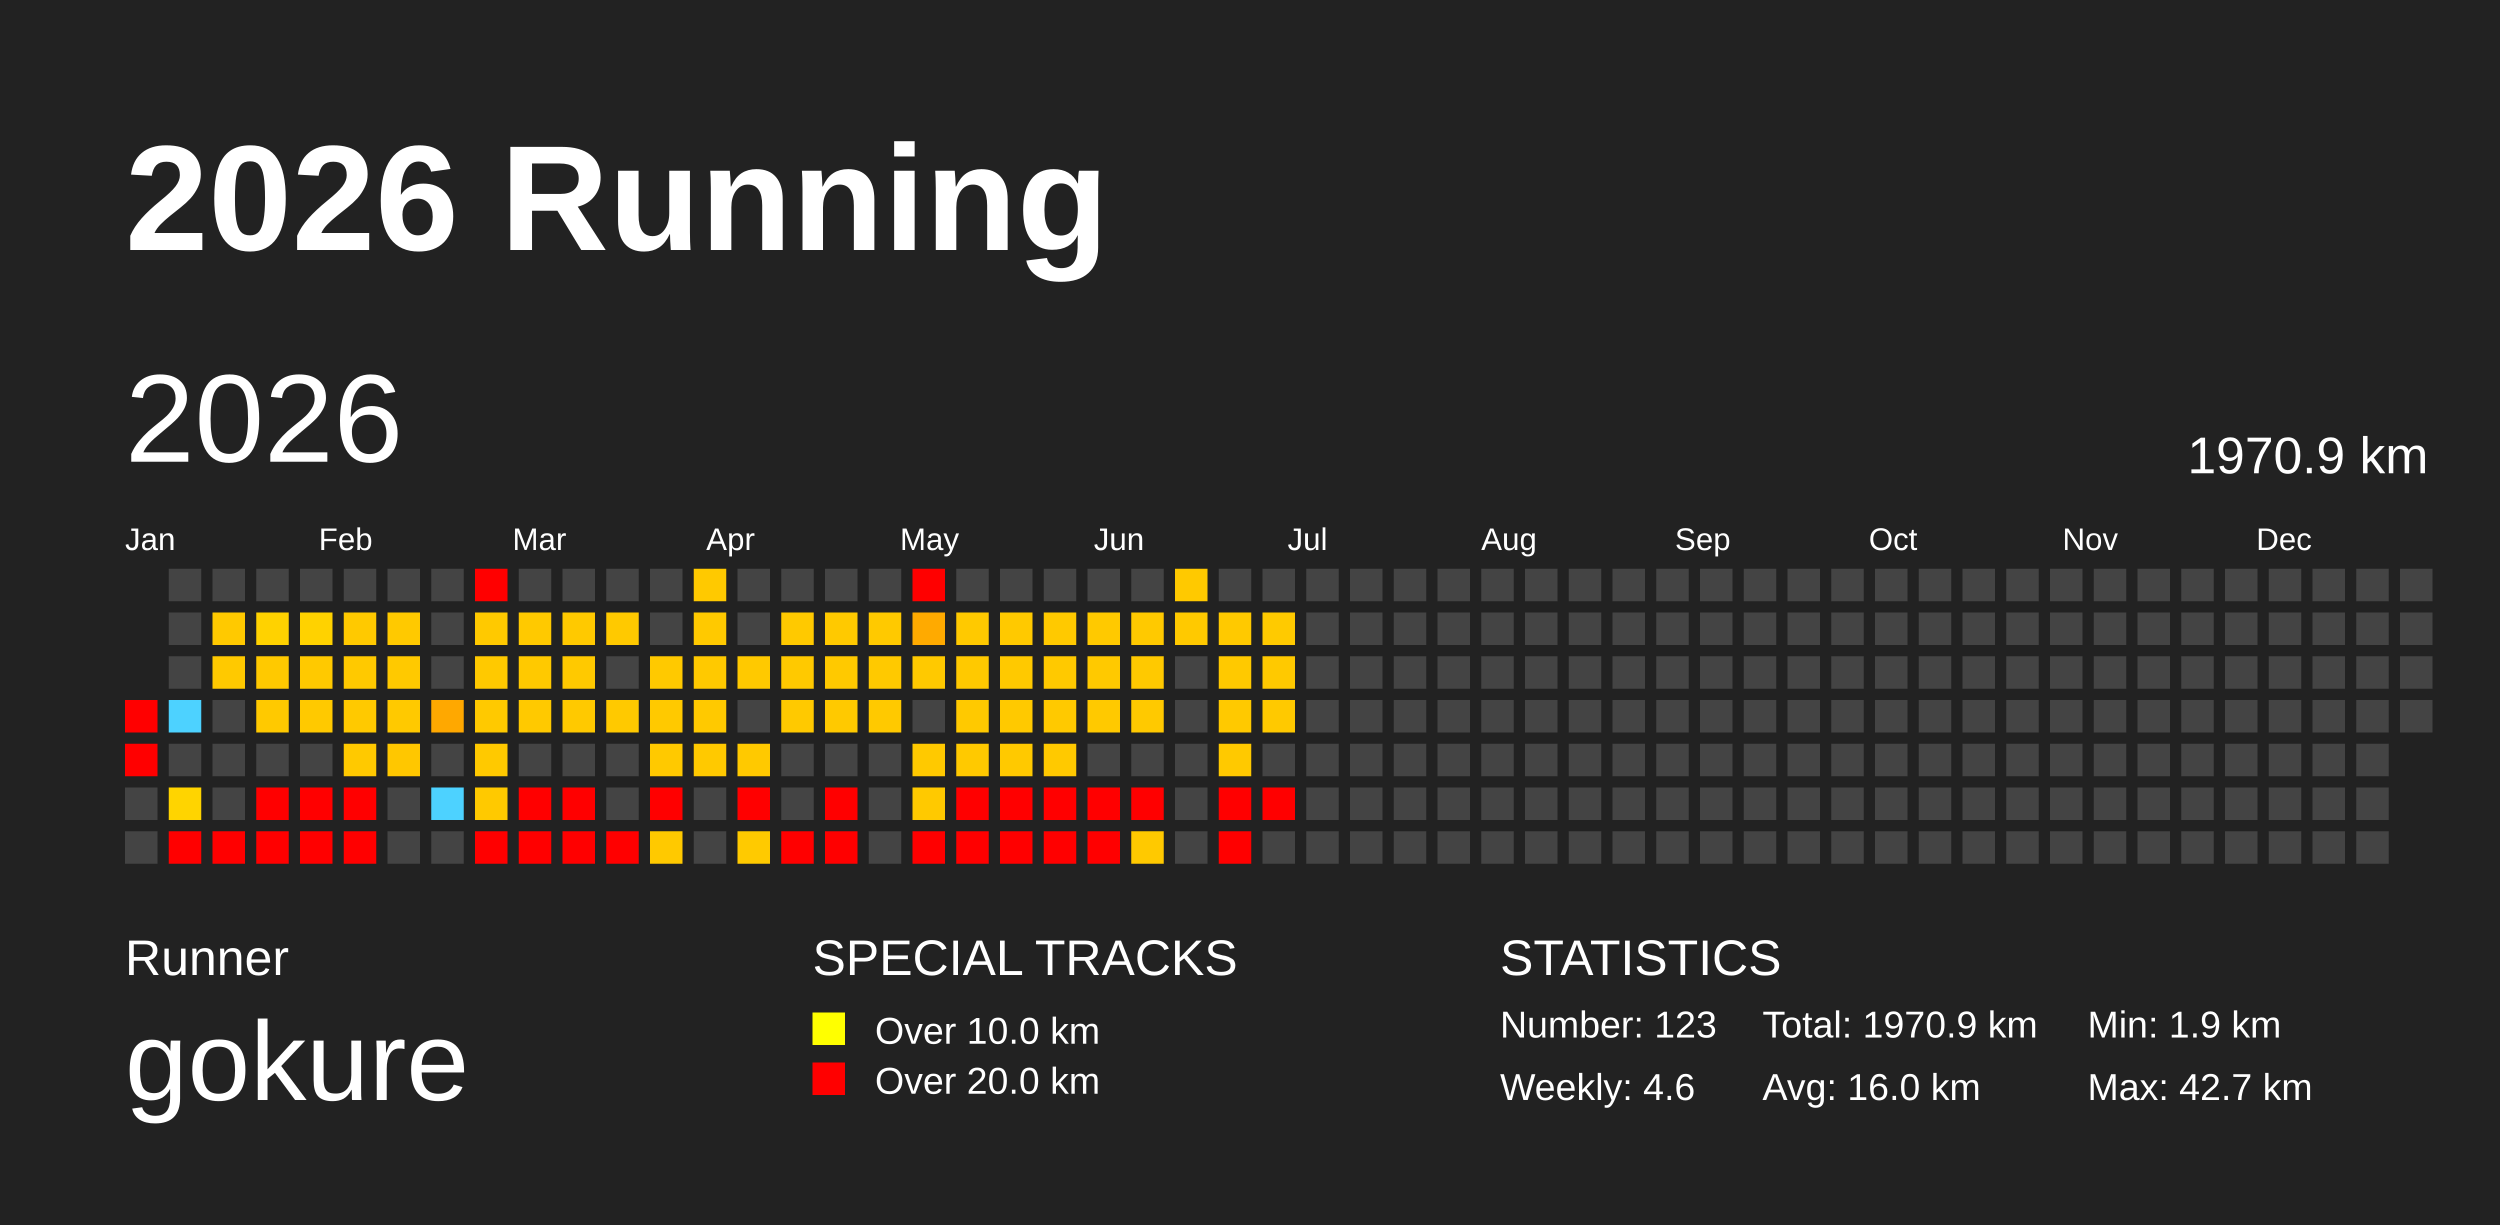
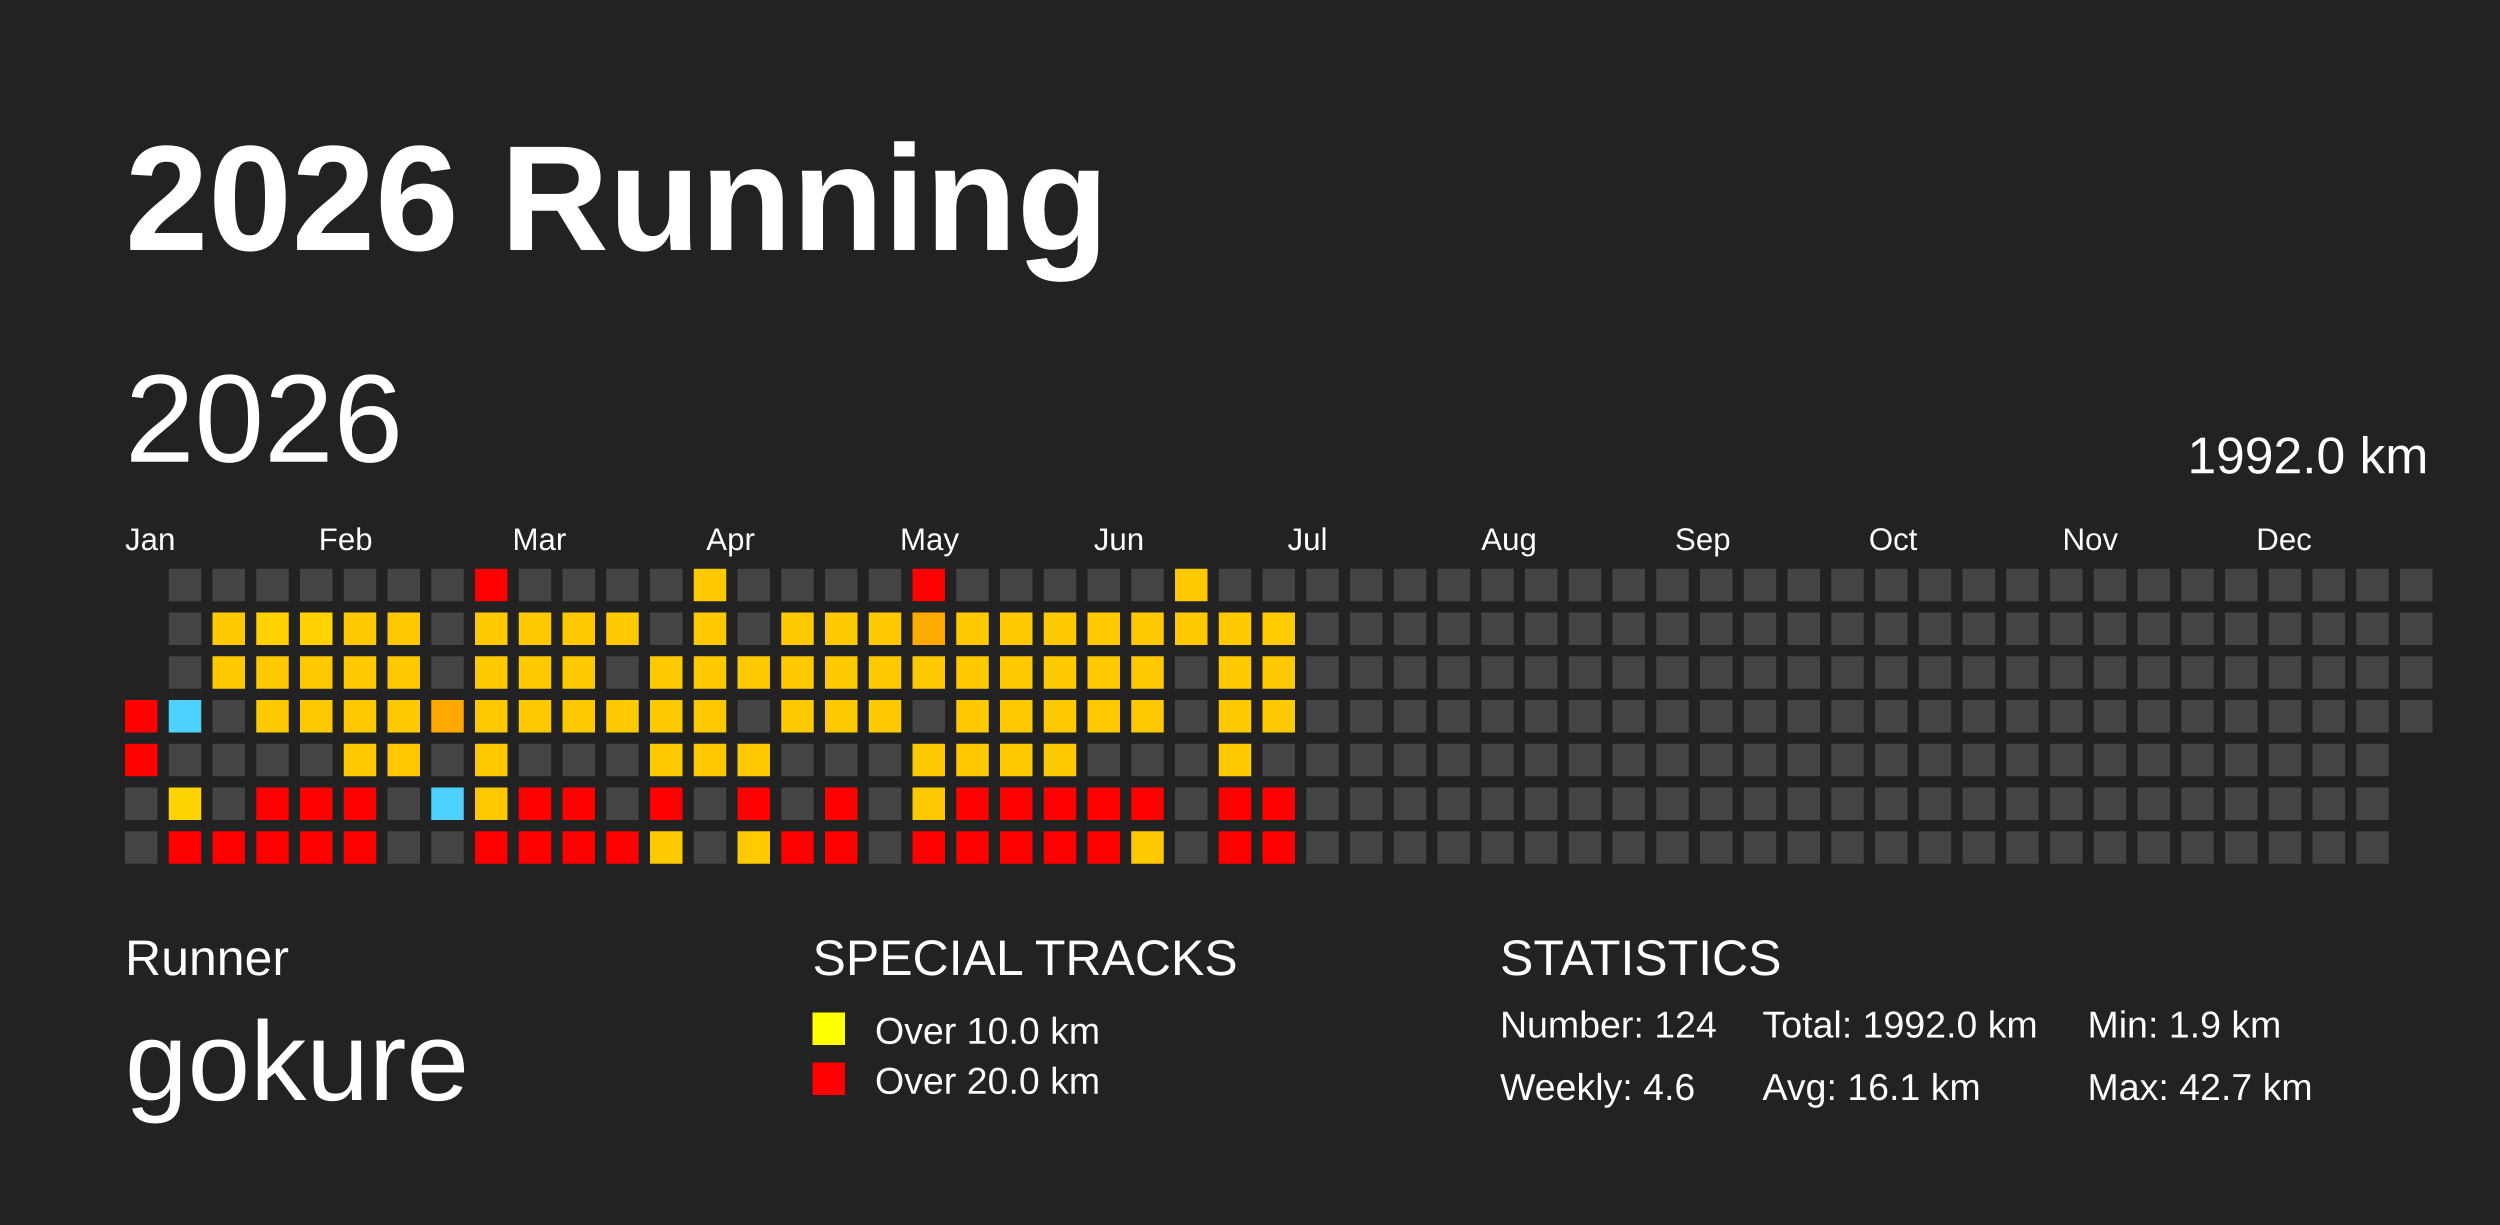
<svg xmlns="http://www.w3.org/2000/svg" baseProfile="full" height="98mm" version="1.1" viewBox="0,0,200,98" width="200mm">
  <defs>
    <pattern height="2" id="indoor-stripe" patternUnits="userSpaceOnUse" width="2">
      <line stroke="white" stroke-opacity="0.45" stroke-width="0.5" x1="0" x2="2" y1="2" y2="0" />
    </pattern>
  </defs>
  <rect fill="#222222" height="98" width="200" x="0" y="0" />
  <text fill="#FFFFFF" style="font-size:12px; font-family:Arial; font-weight:bold;" x="10" y="20">2026 Running</text>
  <text fill="#FFFFFF" style="font-size:4px; font-family:Arial" x="10" y="78">Runner</text>
  <text fill="#FFFFFF" style="font-size:9px; font-family:Arial" x="10" y="88">gokure</text>
  <text fill="#FFFFFF" style="font-size:4px; font-family:Arial" x="65" y="78">SPECIAL TRACKS</text>
  <rect fill="yellow" height="2.6" width="2.6" x="65" y="81" />
  <text fill="#FFFFFF" style="font-size:3px; font-family:Arial" x="70" y="83.5">Over 10.0 km</text>
  <rect fill="red" height="2.6" width="2.6" x="65" y="85" />
  <text fill="#FFFFFF" style="font-size:3px; font-family:Arial" x="70" y="87.5">Over 20.0 km</text>
  <text fill="#FFFFFF" style="font-size:4px; font-family:Arial" x="120" y="78">STATISTICS</text>
-   <text fill="#FFFFFF" style="font-size:3px; font-family:Arial" x="120" y="83">Number: 123</text>
+   <text fill="#FFFFFF" style="font-size:3px; font-family:Arial" x="120" y="83">Number: 124</text>
  <text fill="#FFFFFF" style="font-size:3px; font-family:Arial" x="120" y="88">Weekly: 4.6</text>
-   <text fill="#FFFFFF" style="font-size:3px; font-family:Arial" x="141" y="83">Total: 1970.9 km</text>
-   <text fill="#FFFFFF" style="font-size:3px; font-family:Arial" x="141" y="88">Avg: 16.0 km</text>
+   <text fill="#FFFFFF" style="font-size:3px; font-family:Arial" x="141" y="83">Total: 1992.0 km</text>
+   <text fill="#FFFFFF" style="font-size:3px; font-family:Arial" x="141" y="88">Avg: 16.1 km</text>
  <text fill="#FFFFFF" style="font-size:3px; font-family:Arial" x="167" y="83">Min: 1.9 km</text>
  <text fill="#FFFFFF" style="font-size:3px; font-family:Arial" x="167" y="88">Max: 42.7 km</text>
  <text dominant-baseline="hanging" fill="#FFFFFF" style="font-size:10.0px; font-family:Arial;" x="10" y="30">2026</text>
-   <text dominant-baseline="hanging" fill="#FFFFFF" style="font-size:4.125px; font-family:Arial;" x="175" y="35">1970.9 km</text>
+   <text dominant-baseline="hanging" fill="#FFFFFF" style="font-size:4.125px; font-family:Arial;" x="175" y="35">1992.0 km</text>
  <text fill="#FFFFFF" style="font-size:2.5px; font-family:Arial" x="10.0" y="44">Jan</text>
  <text fill="#FFFFFF" style="font-size:2.5px; font-family:Arial" x="25.5" y="44">Feb</text>
  <text fill="#FFFFFF" style="font-size:2.5px; font-family:Arial" x="41.0" y="44">Mar</text>
  <text fill="#FFFFFF" style="font-size:2.5px; font-family:Arial" x="56.5" y="44">Apr</text>
  <text fill="#FFFFFF" style="font-size:2.5px; font-family:Arial" x="72.0" y="44">May</text>
  <text fill="#FFFFFF" style="font-size:2.5px; font-family:Arial" x="87.5" y="44">Jun</text>
  <text fill="#FFFFFF" style="font-size:2.5px; font-family:Arial" x="103.0" y="44">Jul</text>
  <text fill="#FFFFFF" style="font-size:2.5px; font-family:Arial" x="118.5" y="44">Aug</text>
  <text fill="#FFFFFF" style="font-size:2.5px; font-family:Arial" x="134.0" y="44">Sep</text>
  <text fill="#FFFFFF" style="font-size:2.5px; font-family:Arial" x="149.5" y="44">Oct</text>
  <text fill="#FFFFFF" style="font-size:2.5px; font-family:Arial" x="165.0" y="44">Nov</text>
  <text fill="#FFFFFF" style="font-size:2.5px; font-family:Arial" x="180.5" y="44">Dec</text>
  <rect fill="red" height="2.6" width="2.6" x="10.0" y="56.0" />
  <rect fill="red" height="2.6" width="2.6" x="10.0" y="59.5" />
  <rect fill="#444444" height="2.6" width="2.6" x="10.0" y="63.0" />
  <rect fill="#444444" height="2.6" width="2.6" x="10.0" y="66.5" />
  <rect fill="#444444" height="2.6" width="2.6" x="13.5" y="45.5" />
  <rect fill="#444444" height="2.6" width="2.6" x="13.5" y="49.0" />
  <rect fill="#444444" height="2.6" width="2.6" x="13.5" y="52.5" />
  <rect fill="#4dd2ff" height="2.6" width="2.6" x="13.5" y="56.0" />
  <rect fill="#444444" height="2.6" width="2.6" x="13.5" y="59.5" />
  <rect fill="#ffd400" height="2.6" width="2.6" x="13.5" y="63.0" />
  <rect fill="red" height="2.6" width="2.6" x="13.5" y="66.5" />
  <rect fill="#444444" height="2.6" width="2.6" x="17.0" y="45.5" />
  <rect fill="#ffc900" height="2.6" width="2.6" x="17.0" y="49.0" />
  <rect fill="#ffc900" height="2.6" width="2.6" x="17.0" y="52.5" />
  <rect fill="#444444" height="2.6" width="2.6" x="17.0" y="56.0" />
  <rect fill="#444444" height="2.6" width="2.6" x="17.0" y="59.5" />
  <rect fill="#444444" height="2.6" width="2.6" x="17.0" y="63.0" />
  <rect fill="red" height="2.6" width="2.6" x="17.0" y="66.5" />
  <rect fill="#444444" height="2.6" width="2.6" x="20.5" y="45.5" />
  <rect fill="#ffd200" height="2.6" width="2.6" x="20.5" y="49.0" />
  <rect fill="#ffc900" height="2.6" width="2.6" x="20.5" y="52.5" />
  <rect fill="#ffc900" height="2.6" width="2.6" x="20.5" y="56.0" />
  <rect fill="#444444" height="2.6" width="2.6" x="20.5" y="59.5" />
  <rect fill="red" height="2.6" width="2.6" x="20.5" y="63.0" />
  <rect fill="red" height="2.6" width="2.6" x="20.5" y="66.5" />
  <rect fill="#444444" height="2.6" width="2.6" x="24.0" y="45.5" />
  <rect fill="#ffd200" height="2.6" width="2.6" x="24.0" y="49.0" />
  <rect fill="#ffc900" height="2.6" width="2.6" x="24.0" y="52.5" />
  <rect fill="#ffc900" height="2.6" width="2.6" x="24.0" y="56.0" />
  <rect fill="#444444" height="2.6" width="2.6" x="24.0" y="59.5" />
  <rect fill="red" height="2.6" width="2.6" x="24.0" y="63.0" />
  <rect fill="red" height="2.6" width="2.6" x="24.0" y="66.5" />
  <rect fill="#444444" height="2.6" width="2.6" x="27.5" y="45.5" />
  <rect fill="#ffc900" height="2.6" width="2.6" x="27.5" y="49.0" />
  <rect fill="#ffc900" height="2.6" width="2.6" x="27.5" y="52.5" />
  <rect fill="#ffc900" height="2.6" width="2.6" x="27.5" y="56.0" />
  <rect fill="#ffc900" height="2.6" width="2.6" x="27.5" y="59.5" />
  <rect fill="red" height="2.6" width="2.6" x="27.5" y="63.0" />
  <rect fill="red" height="2.6" width="2.6" x="27.5" y="66.5" />
  <rect fill="#444444" height="2.6" width="2.6" x="31.0" y="45.5" />
  <rect fill="#ffc900" height="2.6" width="2.6" x="31.0" y="49.0" />
  <rect fill="#ffc900" height="2.6" width="2.6" x="31.0" y="52.5" />
  <rect fill="#ffc900" height="2.6" width="2.6" x="31.0" y="56.0" />
  <rect fill="#ffc700" height="2.6" width="2.6" x="31.0" y="59.5" />
  <rect fill="#444444" height="2.6" width="2.6" x="31.0" y="63.0" />
  <rect fill="#444444" height="2.6" width="2.6" x="31.0" y="66.5" />
  <rect fill="#444444" height="2.6" width="2.6" x="34.5" y="45.5" />
  <rect fill="#444444" height="2.6" width="2.6" x="34.5" y="49.0" />
  <rect fill="#444444" height="2.6" width="2.6" x="34.5" y="52.5" />
  <rect fill="#ffa800" height="2.6" width="2.6" x="34.5" y="56.0" />
  <rect fill="#444444" height="2.6" width="2.6" x="34.5" y="59.5" />
  <rect fill="#4dd2ff" height="2.6" width="2.6" x="34.5" y="63.0" />
  <rect fill="#444444" height="2.6" width="2.6" x="34.5" y="66.5" />
  <rect fill="red" height="2.6" width="2.6" x="38.0" y="45.5" />
  <rect fill="#ffc900" height="2.6" width="2.6" x="38.0" y="49.0" />
  <rect fill="#ffc900" height="2.6" width="2.6" x="38.0" y="52.5" />
  <rect fill="#ffc900" height="2.6" width="2.6" x="38.0" y="56.0" />
  <rect fill="#ffc900" height="2.6" width="2.6" x="38.0" y="59.5" />
  <rect fill="#ffc900" height="2.6" width="2.6" x="38.0" y="63.0" />
  <rect fill="red" height="2.6" width="2.6" x="38.0" y="66.5" />
  <rect fill="#444444" height="2.6" width="2.6" x="41.5" y="45.5" />
  <rect fill="#ffc900" height="2.6" width="2.6" x="41.5" y="49.0" />
  <rect fill="#ffc900" height="2.6" width="2.6" x="41.5" y="52.5" />
  <rect fill="#ffc900" height="2.6" width="2.6" x="41.5" y="56.0" />
  <rect fill="#444444" height="2.6" width="2.6" x="41.5" y="59.5" />
  <rect fill="red" height="2.6" width="2.6" x="41.5" y="63.0" />
  <rect fill="red" height="2.6" width="2.6" x="41.5" y="66.5" />
  <rect fill="#444444" height="2.6" width="2.6" x="45.0" y="45.5" />
  <rect fill="#ffc900" height="2.6" width="2.6" x="45.0" y="49.0" />
  <rect fill="#ffc900" height="2.6" width="2.6" x="45.0" y="52.5" />
  <rect fill="#ffc900" height="2.6" width="2.6" x="45.0" y="56.0" />
  <rect fill="#444444" height="2.6" width="2.6" x="45.0" y="59.5" />
  <rect fill="red" height="2.6" width="2.6" x="45.0" y="63.0" />
  <rect fill="red" height="2.6" width="2.6" x="45.0" y="66.5" />
  <rect fill="#444444" height="2.6" width="2.6" x="48.5" y="45.5" />
  <rect fill="#ffc900" height="2.6" width="2.6" x="48.5" y="49.0" />
  <rect fill="#444444" height="2.6" width="2.6" x="48.5" y="52.5" />
  <rect fill="#ffc900" height="2.6" width="2.6" x="48.5" y="56.0" />
  <rect fill="#444444" height="2.6" width="2.6" x="48.5" y="59.5" />
  <rect fill="#444444" height="2.6" width="2.6" x="48.5" y="63.0" />
  <rect fill="red" height="2.6" width="2.6" x="48.5" y="66.5" />
  <rect fill="#444444" height="2.6" width="2.6" x="52.0" y="45.5" />
  <rect fill="#444444" height="2.6" width="2.6" x="52.0" y="49.0" />
  <rect fill="#ffc900" height="2.6" width="2.6" x="52.0" y="52.5" />
  <rect fill="#ffc900" height="2.6" width="2.6" x="52.0" y="56.0" />
  <rect fill="#ffc900" height="2.6" width="2.6" x="52.0" y="59.5" />
  <rect fill="red" height="2.6" width="2.6" x="52.0" y="63.0" />
  <rect fill="#ffc900" height="2.6" width="2.6" x="52.0" y="66.5" />
  <rect fill="#ffc900" height="2.6" width="2.6" x="55.5" y="45.5" />
  <rect fill="#ffc900" height="2.6" width="2.6" x="55.5" y="49.0" />
  <rect fill="#ffc900" height="2.6" width="2.6" x="55.5" y="52.5" />
  <rect fill="#ffc900" height="2.6" width="2.6" x="55.5" y="56.0" />
  <rect fill="#ffc900" height="2.6" width="2.6" x="55.5" y="59.5" />
  <rect fill="#444444" height="2.6" width="2.6" x="55.5" y="63.0" />
  <rect fill="#444444" height="2.6" width="2.6" x="55.5" y="66.5" />
  <rect fill="#444444" height="2.6" width="2.6" x="59.0" y="45.5" />
  <rect fill="#444444" height="2.6" width="2.6" x="59.0" y="49.0" />
  <rect fill="#ffc900" height="2.6" width="2.6" x="59.0" y="52.5" />
  <rect fill="#444444" height="2.6" width="2.6" x="59.0" y="56.0" />
  <rect fill="#ffc900" height="2.6" width="2.6" x="59.0" y="59.5" />
  <rect fill="red" height="2.6" width="2.6" x="59.0" y="63.0" />
  <rect fill="#ffca00" height="2.6" width="2.6" x="59.0" y="66.5" />
  <rect fill="#444444" height="2.6" width="2.6" x="62.5" y="45.5" />
  <rect fill="#ffc900" height="2.6" width="2.6" x="62.5" y="49.0" />
  <rect fill="#ffc900" height="2.6" width="2.6" x="62.5" y="52.5" />
  <rect fill="#ffc900" height="2.6" width="2.6" x="62.5" y="56.0" />
  <rect fill="#444444" height="2.6" width="2.6" x="62.5" y="59.5" />
  <rect fill="#444444" height="2.6" width="2.6" x="62.5" y="63.0" />
  <rect fill="red" height="2.6" width="2.6" x="62.5" y="66.5" />
  <rect fill="#444444" height="2.6" width="2.6" x="66.0" y="45.5" />
  <rect fill="#ffc900" height="2.6" width="2.6" x="66.0" y="49.0" />
  <rect fill="#ffc900" height="2.6" width="2.6" x="66.0" y="52.5" />
  <rect fill="#ffc900" height="2.6" width="2.6" x="66.0" y="56.0" />
  <rect fill="#444444" height="2.6" width="2.6" x="66.0" y="59.5" />
  <rect fill="red" height="2.6" width="2.6" x="66.0" y="63.0" />
  <rect fill="red" height="2.6" width="2.6" x="66.0" y="66.5" />
  <rect fill="#444444" height="2.6" width="2.6" x="69.5" y="45.5" />
  <rect fill="#ffc900" height="2.6" width="2.6" x="69.5" y="49.0" />
  <rect fill="#ffc900" height="2.6" width="2.6" x="69.5" y="52.5" />
  <rect fill="#ffc900" height="2.6" width="2.6" x="69.5" y="56.0" />
  <rect fill="#444444" height="2.6" width="2.6" x="69.5" y="59.5" />
  <rect fill="#444444" height="2.6" width="2.6" x="69.5" y="63.0" />
  <rect fill="#444444" height="2.6" width="2.6" x="69.5" y="66.5" />
  <rect fill="red" height="2.6" width="2.6" x="73.0" y="45.5" />
  <rect fill="#ffaa00" height="2.6" width="2.6" x="73.0" y="49.0" />
  <rect fill="#ffc900" height="2.6" width="2.6" x="73.0" y="52.5" />
  <rect fill="#444444" height="2.6" width="2.6" x="73.0" y="56.0" />
  <rect fill="#ffc900" height="2.6" width="2.6" x="73.0" y="59.5" />
  <rect fill="#ffc900" height="2.6" width="2.6" x="73.0" y="63.0" />
  <rect fill="red" height="2.6" width="2.6" x="73.0" y="66.5" />
  <rect fill="#444444" height="2.6" width="2.6" x="76.5" y="45.5" />
  <rect fill="#ffc900" height="2.6" width="2.6" x="76.5" y="49.0" />
  <rect fill="#ffc900" height="2.6" width="2.6" x="76.5" y="52.5" />
  <rect fill="#ffc900" height="2.6" width="2.6" x="76.5" y="56.0" />
  <rect fill="#ffc900" height="2.6" width="2.6" x="76.5" y="59.5" />
  <rect fill="red" height="2.6" width="2.6" x="76.5" y="63.0" />
  <rect fill="red" height="2.6" width="2.6" x="76.5" y="66.5" />
  <rect fill="#444444" height="2.6" width="2.6" x="80.0" y="45.5" />
  <rect fill="#ffc900" height="2.6" width="2.6" x="80.0" y="49.0" />
  <rect fill="#ffc900" height="2.6" width="2.6" x="80.0" y="52.5" />
  <rect fill="#ffc900" height="2.6" width="2.6" x="80.0" y="56.0" />
  <rect fill="#ffc900" height="2.6" width="2.6" x="80.0" y="59.5" />
  <rect fill="red" height="2.6" width="2.6" x="80.0" y="63.0" />
  <rect fill="red" height="2.6" width="2.6" x="80.0" y="66.5" />
  <rect fill="#444444" height="2.6" width="2.6" x="83.5" y="45.5" />
  <rect fill="#ffc900" height="2.6" width="2.6" x="83.5" y="49.0" />
  <rect fill="#ffc900" height="2.6" width="2.6" x="83.5" y="52.5" />
  <rect fill="#ffc900" height="2.6" width="2.6" x="83.5" y="56.0" />
  <rect fill="#ffc900" height="2.6" width="2.6" x="83.5" y="59.5" />
  <rect fill="red" height="2.6" width="2.6" x="83.5" y="63.0" />
  <rect fill="red" height="2.6" width="2.6" x="83.5" y="66.5" />
  <rect fill="#444444" height="2.6" width="2.6" x="87.0" y="45.5" />
  <rect fill="#ffc900" height="2.6" width="2.6" x="87.0" y="49.0" />
  <rect fill="#ffc900" height="2.6" width="2.6" x="87.0" y="52.5" />
  <rect fill="#ffc900" height="2.6" width="2.6" x="87.0" y="56.0" />
  <rect fill="#444444" height="2.6" width="2.6" x="87.0" y="59.5" />
  <rect fill="red" height="2.6" width="2.6" x="87.0" y="63.0" />
  <rect fill="red" height="2.6" width="2.6" x="87.0" y="66.5" />
  <rect fill="#444444" height="2.6" width="2.6" x="90.5" y="45.5" />
  <rect fill="#ffc900" height="2.6" width="2.6" x="90.5" y="49.0" />
  <rect fill="#ffc900" height="2.6" width="2.6" x="90.5" y="52.5" />
  <rect fill="#ffc900" height="2.6" width="2.6" x="90.5" y="56.0" />
  <rect fill="#444444" height="2.6" width="2.6" x="90.5" y="59.5" />
  <rect fill="red" height="2.6" width="2.6" x="90.5" y="63.0" />
  <rect fill="#ffc900" height="2.6" width="2.6" x="90.5" y="66.5" />
  <rect fill="#ffc900" height="2.6" width="2.6" x="94.0" y="45.5" />
  <rect fill="#ffc900" height="2.6" width="2.6" x="94.0" y="49.0" />
  <rect fill="#444444" height="2.6" width="2.6" x="94.0" y="52.5" />
  <rect fill="#444444" height="2.6" width="2.6" x="94.0" y="56.0" />
  <rect fill="#444444" height="2.6" width="2.6" x="94.0" y="59.5" />
  <rect fill="#444444" height="2.6" width="2.6" x="94.0" y="63.0" />
  <rect fill="#444444" height="2.6" width="2.6" x="94.0" y="66.5" />
  <rect fill="#444444" height="2.6" width="2.6" x="97.5" y="45.5" />
  <rect fill="#ffc900" height="2.6" width="2.6" x="97.5" y="49.0" />
  <rect fill="#ffc900" height="2.6" width="2.6" x="97.5" y="52.5" />
  <rect fill="#ffc900" height="2.6" width="2.6" x="97.5" y="56.0" />
  <rect fill="#ffc900" height="2.6" width="2.6" x="97.5" y="59.5" />
  <rect fill="red" height="2.6" width="2.6" x="97.5" y="63.0" />
  <rect fill="red" height="2.6" width="2.6" x="97.5" y="66.5" />
  <rect fill="#444444" height="2.6" width="2.6" x="101.0" y="45.5" />
  <rect fill="#ffca00" height="2.6" width="2.6" x="101.0" y="49.0" />
  <rect fill="#ffc900" height="2.6" width="2.6" x="101.0" y="52.5" />
  <rect fill="#ffc900" height="2.6" width="2.6" x="101.0" y="56.0" />
  <rect fill="#444444" height="2.6" width="2.6" x="101.0" y="59.5" />
  <rect fill="red" height="2.6" width="2.6" x="101.0" y="63.0" />
-   <rect fill="#444444" height="2.6" width="2.6" x="101.0" y="66.5" />
+   <rect fill="red" height="2.6" width="2.6" x="101.0" y="66.5" />
  <rect fill="#444444" height="2.6" width="2.6" x="104.5" y="45.5" />
  <rect fill="#444444" height="2.6" width="2.6" x="104.5" y="49.0" />
  <rect fill="#444444" height="2.6" width="2.6" x="104.5" y="52.5" />
  <rect fill="#444444" height="2.6" width="2.6" x="104.5" y="56.0" />
  <rect fill="#444444" height="2.6" width="2.6" x="104.5" y="59.5" />
  <rect fill="#444444" height="2.6" width="2.6" x="104.5" y="63.0" />
  <rect fill="#444444" height="2.6" width="2.6" x="104.5" y="66.5" />
  <rect fill="#444444" height="2.6" width="2.6" x="108.0" y="45.5" />
  <rect fill="#444444" height="2.6" width="2.6" x="108.0" y="49.0" />
  <rect fill="#444444" height="2.6" width="2.6" x="108.0" y="52.5" />
  <rect fill="#444444" height="2.6" width="2.6" x="108.0" y="56.0" />
  <rect fill="#444444" height="2.6" width="2.6" x="108.0" y="59.5" />
  <rect fill="#444444" height="2.6" width="2.6" x="108.0" y="63.0" />
  <rect fill="#444444" height="2.6" width="2.6" x="108.0" y="66.5" />
  <rect fill="#444444" height="2.6" width="2.6" x="111.5" y="45.5" />
  <rect fill="#444444" height="2.6" width="2.6" x="111.5" y="49.0" />
  <rect fill="#444444" height="2.6" width="2.6" x="111.5" y="52.5" />
  <rect fill="#444444" height="2.6" width="2.6" x="111.5" y="56.0" />
  <rect fill="#444444" height="2.6" width="2.6" x="111.5" y="59.5" />
  <rect fill="#444444" height="2.6" width="2.6" x="111.5" y="63.0" />
  <rect fill="#444444" height="2.6" width="2.6" x="111.5" y="66.5" />
  <rect fill="#444444" height="2.6" width="2.6" x="115.0" y="45.5" />
  <rect fill="#444444" height="2.6" width="2.6" x="115.0" y="49.0" />
  <rect fill="#444444" height="2.6" width="2.6" x="115.0" y="52.5" />
  <rect fill="#444444" height="2.6" width="2.6" x="115.0" y="56.0" />
  <rect fill="#444444" height="2.6" width="2.6" x="115.0" y="59.5" />
  <rect fill="#444444" height="2.6" width="2.6" x="115.0" y="63.0" />
  <rect fill="#444444" height="2.6" width="2.6" x="115.0" y="66.5" />
  <rect fill="#444444" height="2.6" width="2.6" x="118.5" y="45.5" />
  <rect fill="#444444" height="2.6" width="2.6" x="118.5" y="49.0" />
  <rect fill="#444444" height="2.6" width="2.6" x="118.5" y="52.5" />
  <rect fill="#444444" height="2.6" width="2.6" x="118.5" y="56.0" />
  <rect fill="#444444" height="2.6" width="2.6" x="118.5" y="59.5" />
  <rect fill="#444444" height="2.6" width="2.6" x="118.5" y="63.0" />
  <rect fill="#444444" height="2.6" width="2.6" x="118.5" y="66.5" />
  <rect fill="#444444" height="2.6" width="2.6" x="122.0" y="45.5" />
  <rect fill="#444444" height="2.6" width="2.6" x="122.0" y="49.0" />
  <rect fill="#444444" height="2.6" width="2.6" x="122.0" y="52.5" />
  <rect fill="#444444" height="2.6" width="2.6" x="122.0" y="56.0" />
  <rect fill="#444444" height="2.6" width="2.6" x="122.0" y="59.5" />
  <rect fill="#444444" height="2.6" width="2.6" x="122.0" y="63.0" />
  <rect fill="#444444" height="2.6" width="2.6" x="122.0" y="66.5" />
  <rect fill="#444444" height="2.6" width="2.6" x="125.5" y="45.5" />
  <rect fill="#444444" height="2.6" width="2.6" x="125.5" y="49.0" />
  <rect fill="#444444" height="2.6" width="2.6" x="125.5" y="52.5" />
  <rect fill="#444444" height="2.6" width="2.6" x="125.5" y="56.0" />
  <rect fill="#444444" height="2.6" width="2.6" x="125.5" y="59.5" />
  <rect fill="#444444" height="2.6" width="2.6" x="125.5" y="63.0" />
  <rect fill="#444444" height="2.6" width="2.6" x="125.5" y="66.5" />
  <rect fill="#444444" height="2.6" width="2.6" x="129.0" y="45.5" />
  <rect fill="#444444" height="2.6" width="2.6" x="129.0" y="49.0" />
  <rect fill="#444444" height="2.6" width="2.6" x="129.0" y="52.5" />
  <rect fill="#444444" height="2.6" width="2.6" x="129.0" y="56.0" />
  <rect fill="#444444" height="2.6" width="2.6" x="129.0" y="59.5" />
  <rect fill="#444444" height="2.6" width="2.6" x="129.0" y="63.0" />
  <rect fill="#444444" height="2.6" width="2.6" x="129.0" y="66.5" />
  <rect fill="#444444" height="2.6" width="2.6" x="132.5" y="45.5" />
  <rect fill="#444444" height="2.6" width="2.6" x="132.5" y="49.0" />
  <rect fill="#444444" height="2.6" width="2.6" x="132.5" y="52.5" />
  <rect fill="#444444" height="2.6" width="2.6" x="132.5" y="56.0" />
  <rect fill="#444444" height="2.6" width="2.6" x="132.5" y="59.5" />
  <rect fill="#444444" height="2.6" width="2.6" x="132.5" y="63.0" />
  <rect fill="#444444" height="2.6" width="2.6" x="132.5" y="66.5" />
  <rect fill="#444444" height="2.6" width="2.6" x="136.0" y="45.5" />
  <rect fill="#444444" height="2.6" width="2.6" x="136.0" y="49.0" />
  <rect fill="#444444" height="2.6" width="2.6" x="136.0" y="52.5" />
  <rect fill="#444444" height="2.6" width="2.6" x="136.0" y="56.0" />
  <rect fill="#444444" height="2.6" width="2.6" x="136.0" y="59.5" />
  <rect fill="#444444" height="2.6" width="2.6" x="136.0" y="63.0" />
  <rect fill="#444444" height="2.6" width="2.6" x="136.0" y="66.5" />
  <rect fill="#444444" height="2.6" width="2.6" x="139.5" y="45.5" />
  <rect fill="#444444" height="2.6" width="2.6" x="139.5" y="49.0" />
  <rect fill="#444444" height="2.6" width="2.6" x="139.5" y="52.5" />
  <rect fill="#444444" height="2.6" width="2.6" x="139.5" y="56.0" />
  <rect fill="#444444" height="2.6" width="2.6" x="139.5" y="59.5" />
  <rect fill="#444444" height="2.6" width="2.6" x="139.5" y="63.0" />
  <rect fill="#444444" height="2.6" width="2.6" x="139.5" y="66.5" />
  <rect fill="#444444" height="2.6" width="2.6" x="143.0" y="45.5" />
  <rect fill="#444444" height="2.6" width="2.6" x="143.0" y="49.0" />
  <rect fill="#444444" height="2.6" width="2.6" x="143.0" y="52.5" />
  <rect fill="#444444" height="2.6" width="2.6" x="143.0" y="56.0" />
  <rect fill="#444444" height="2.6" width="2.6" x="143.0" y="59.5" />
  <rect fill="#444444" height="2.6" width="2.6" x="143.0" y="63.0" />
  <rect fill="#444444" height="2.6" width="2.6" x="143.0" y="66.5" />
  <rect fill="#444444" height="2.6" width="2.6" x="146.5" y="45.5" />
  <rect fill="#444444" height="2.6" width="2.6" x="146.5" y="49.0" />
  <rect fill="#444444" height="2.6" width="2.6" x="146.5" y="52.5" />
  <rect fill="#444444" height="2.6" width="2.6" x="146.5" y="56.0" />
  <rect fill="#444444" height="2.6" width="2.6" x="146.5" y="59.5" />
  <rect fill="#444444" height="2.6" width="2.6" x="146.5" y="63.0" />
  <rect fill="#444444" height="2.6" width="2.6" x="146.5" y="66.5" />
  <rect fill="#444444" height="2.6" width="2.6" x="150.0" y="45.5" />
  <rect fill="#444444" height="2.6" width="2.6" x="150.0" y="49.0" />
  <rect fill="#444444" height="2.6" width="2.6" x="150.0" y="52.5" />
  <rect fill="#444444" height="2.6" width="2.6" x="150.0" y="56.0" />
  <rect fill="#444444" height="2.6" width="2.6" x="150.0" y="59.5" />
  <rect fill="#444444" height="2.6" width="2.6" x="150.0" y="63.0" />
  <rect fill="#444444" height="2.6" width="2.6" x="150.0" y="66.5" />
  <rect fill="#444444" height="2.6" width="2.6" x="153.5" y="45.5" />
  <rect fill="#444444" height="2.6" width="2.6" x="153.5" y="49.0" />
  <rect fill="#444444" height="2.6" width="2.6" x="153.5" y="52.5" />
  <rect fill="#444444" height="2.6" width="2.6" x="153.5" y="56.0" />
  <rect fill="#444444" height="2.6" width="2.6" x="153.5" y="59.5" />
  <rect fill="#444444" height="2.6" width="2.6" x="153.5" y="63.0" />
  <rect fill="#444444" height="2.6" width="2.6" x="153.5" y="66.5" />
  <rect fill="#444444" height="2.6" width="2.6" x="157.0" y="45.5" />
  <rect fill="#444444" height="2.6" width="2.6" x="157.0" y="49.0" />
  <rect fill="#444444" height="2.6" width="2.6" x="157.0" y="52.5" />
  <rect fill="#444444" height="2.6" width="2.6" x="157.0" y="56.0" />
  <rect fill="#444444" height="2.6" width="2.6" x="157.0" y="59.5" />
  <rect fill="#444444" height="2.6" width="2.6" x="157.0" y="63.0" />
  <rect fill="#444444" height="2.6" width="2.6" x="157.0" y="66.5" />
  <rect fill="#444444" height="2.6" width="2.6" x="160.5" y="45.5" />
  <rect fill="#444444" height="2.6" width="2.6" x="160.5" y="49.0" />
  <rect fill="#444444" height="2.6" width="2.6" x="160.5" y="52.5" />
  <rect fill="#444444" height="2.6" width="2.6" x="160.5" y="56.0" />
  <rect fill="#444444" height="2.6" width="2.6" x="160.5" y="59.5" />
  <rect fill="#444444" height="2.6" width="2.6" x="160.5" y="63.0" />
  <rect fill="#444444" height="2.6" width="2.6" x="160.5" y="66.5" />
  <rect fill="#444444" height="2.6" width="2.6" x="164.0" y="45.5" />
  <rect fill="#444444" height="2.6" width="2.6" x="164.0" y="49.0" />
  <rect fill="#444444" height="2.6" width="2.6" x="164.0" y="52.5" />
  <rect fill="#444444" height="2.6" width="2.6" x="164.0" y="56.0" />
  <rect fill="#444444" height="2.6" width="2.6" x="164.0" y="59.5" />
  <rect fill="#444444" height="2.6" width="2.6" x="164.0" y="63.0" />
  <rect fill="#444444" height="2.6" width="2.6" x="164.0" y="66.5" />
  <rect fill="#444444" height="2.6" width="2.6" x="167.5" y="45.5" />
  <rect fill="#444444" height="2.6" width="2.6" x="167.5" y="49.0" />
  <rect fill="#444444" height="2.6" width="2.6" x="167.5" y="52.5" />
  <rect fill="#444444" height="2.6" width="2.6" x="167.5" y="56.0" />
  <rect fill="#444444" height="2.6" width="2.6" x="167.5" y="59.5" />
  <rect fill="#444444" height="2.6" width="2.6" x="167.5" y="63.0" />
  <rect fill="#444444" height="2.6" width="2.6" x="167.5" y="66.5" />
  <rect fill="#444444" height="2.6" width="2.6" x="171.0" y="45.5" />
  <rect fill="#444444" height="2.6" width="2.6" x="171.0" y="49.0" />
  <rect fill="#444444" height="2.6" width="2.6" x="171.0" y="52.5" />
  <rect fill="#444444" height="2.6" width="2.6" x="171.0" y="56.0" />
  <rect fill="#444444" height="2.6" width="2.6" x="171.0" y="59.5" />
  <rect fill="#444444" height="2.6" width="2.6" x="171.0" y="63.0" />
  <rect fill="#444444" height="2.6" width="2.6" x="171.0" y="66.5" />
  <rect fill="#444444" height="2.6" width="2.6" x="174.5" y="45.5" />
  <rect fill="#444444" height="2.6" width="2.6" x="174.5" y="49.0" />
  <rect fill="#444444" height="2.6" width="2.6" x="174.5" y="52.5" />
  <rect fill="#444444" height="2.6" width="2.6" x="174.5" y="56.0" />
  <rect fill="#444444" height="2.6" width="2.6" x="174.5" y="59.5" />
  <rect fill="#444444" height="2.6" width="2.6" x="174.5" y="63.0" />
  <rect fill="#444444" height="2.6" width="2.6" x="174.5" y="66.5" />
  <rect fill="#444444" height="2.6" width="2.6" x="178.0" y="45.5" />
  <rect fill="#444444" height="2.6" width="2.6" x="178.0" y="49.0" />
  <rect fill="#444444" height="2.6" width="2.6" x="178.0" y="52.5" />
  <rect fill="#444444" height="2.6" width="2.6" x="178.0" y="56.0" />
  <rect fill="#444444" height="2.6" width="2.6" x="178.0" y="59.5" />
  <rect fill="#444444" height="2.6" width="2.6" x="178.0" y="63.0" />
  <rect fill="#444444" height="2.6" width="2.6" x="178.0" y="66.5" />
  <rect fill="#444444" height="2.6" width="2.6" x="181.5" y="45.5" />
  <rect fill="#444444" height="2.6" width="2.6" x="181.5" y="49.0" />
  <rect fill="#444444" height="2.6" width="2.6" x="181.5" y="52.5" />
  <rect fill="#444444" height="2.6" width="2.6" x="181.5" y="56.0" />
  <rect fill="#444444" height="2.6" width="2.6" x="181.5" y="59.5" />
  <rect fill="#444444" height="2.6" width="2.6" x="181.5" y="63.0" />
  <rect fill="#444444" height="2.6" width="2.6" x="181.5" y="66.5" />
  <rect fill="#444444" height="2.6" width="2.6" x="185.0" y="45.5" />
  <rect fill="#444444" height="2.6" width="2.6" x="185.0" y="49.0" />
  <rect fill="#444444" height="2.6" width="2.6" x="185.0" y="52.5" />
  <rect fill="#444444" height="2.6" width="2.6" x="185.0" y="56.0" />
  <rect fill="#444444" height="2.6" width="2.6" x="185.0" y="59.5" />
  <rect fill="#444444" height="2.6" width="2.6" x="185.0" y="63.0" />
  <rect fill="#444444" height="2.6" width="2.6" x="185.0" y="66.5" />
  <rect fill="#444444" height="2.6" width="2.6" x="188.5" y="45.5" />
  <rect fill="#444444" height="2.6" width="2.6" x="188.5" y="49.0" />
  <rect fill="#444444" height="2.6" width="2.6" x="188.5" y="52.5" />
  <rect fill="#444444" height="2.6" width="2.6" x="188.5" y="56.0" />
  <rect fill="#444444" height="2.6" width="2.6" x="188.5" y="59.5" />
  <rect fill="#444444" height="2.6" width="2.6" x="188.5" y="63.0" />
  <rect fill="#444444" height="2.6" width="2.6" x="188.5" y="66.5" />
  <rect fill="#444444" height="2.6" width="2.6" x="192.0" y="45.5" />
  <rect fill="#444444" height="2.6" width="2.6" x="192.0" y="49.0" />
  <rect fill="#444444" height="2.6" width="2.6" x="192.0" y="52.5" />
  <rect fill="#444444" height="2.6" width="2.6" x="192.0" y="56.0" />
</svg>
